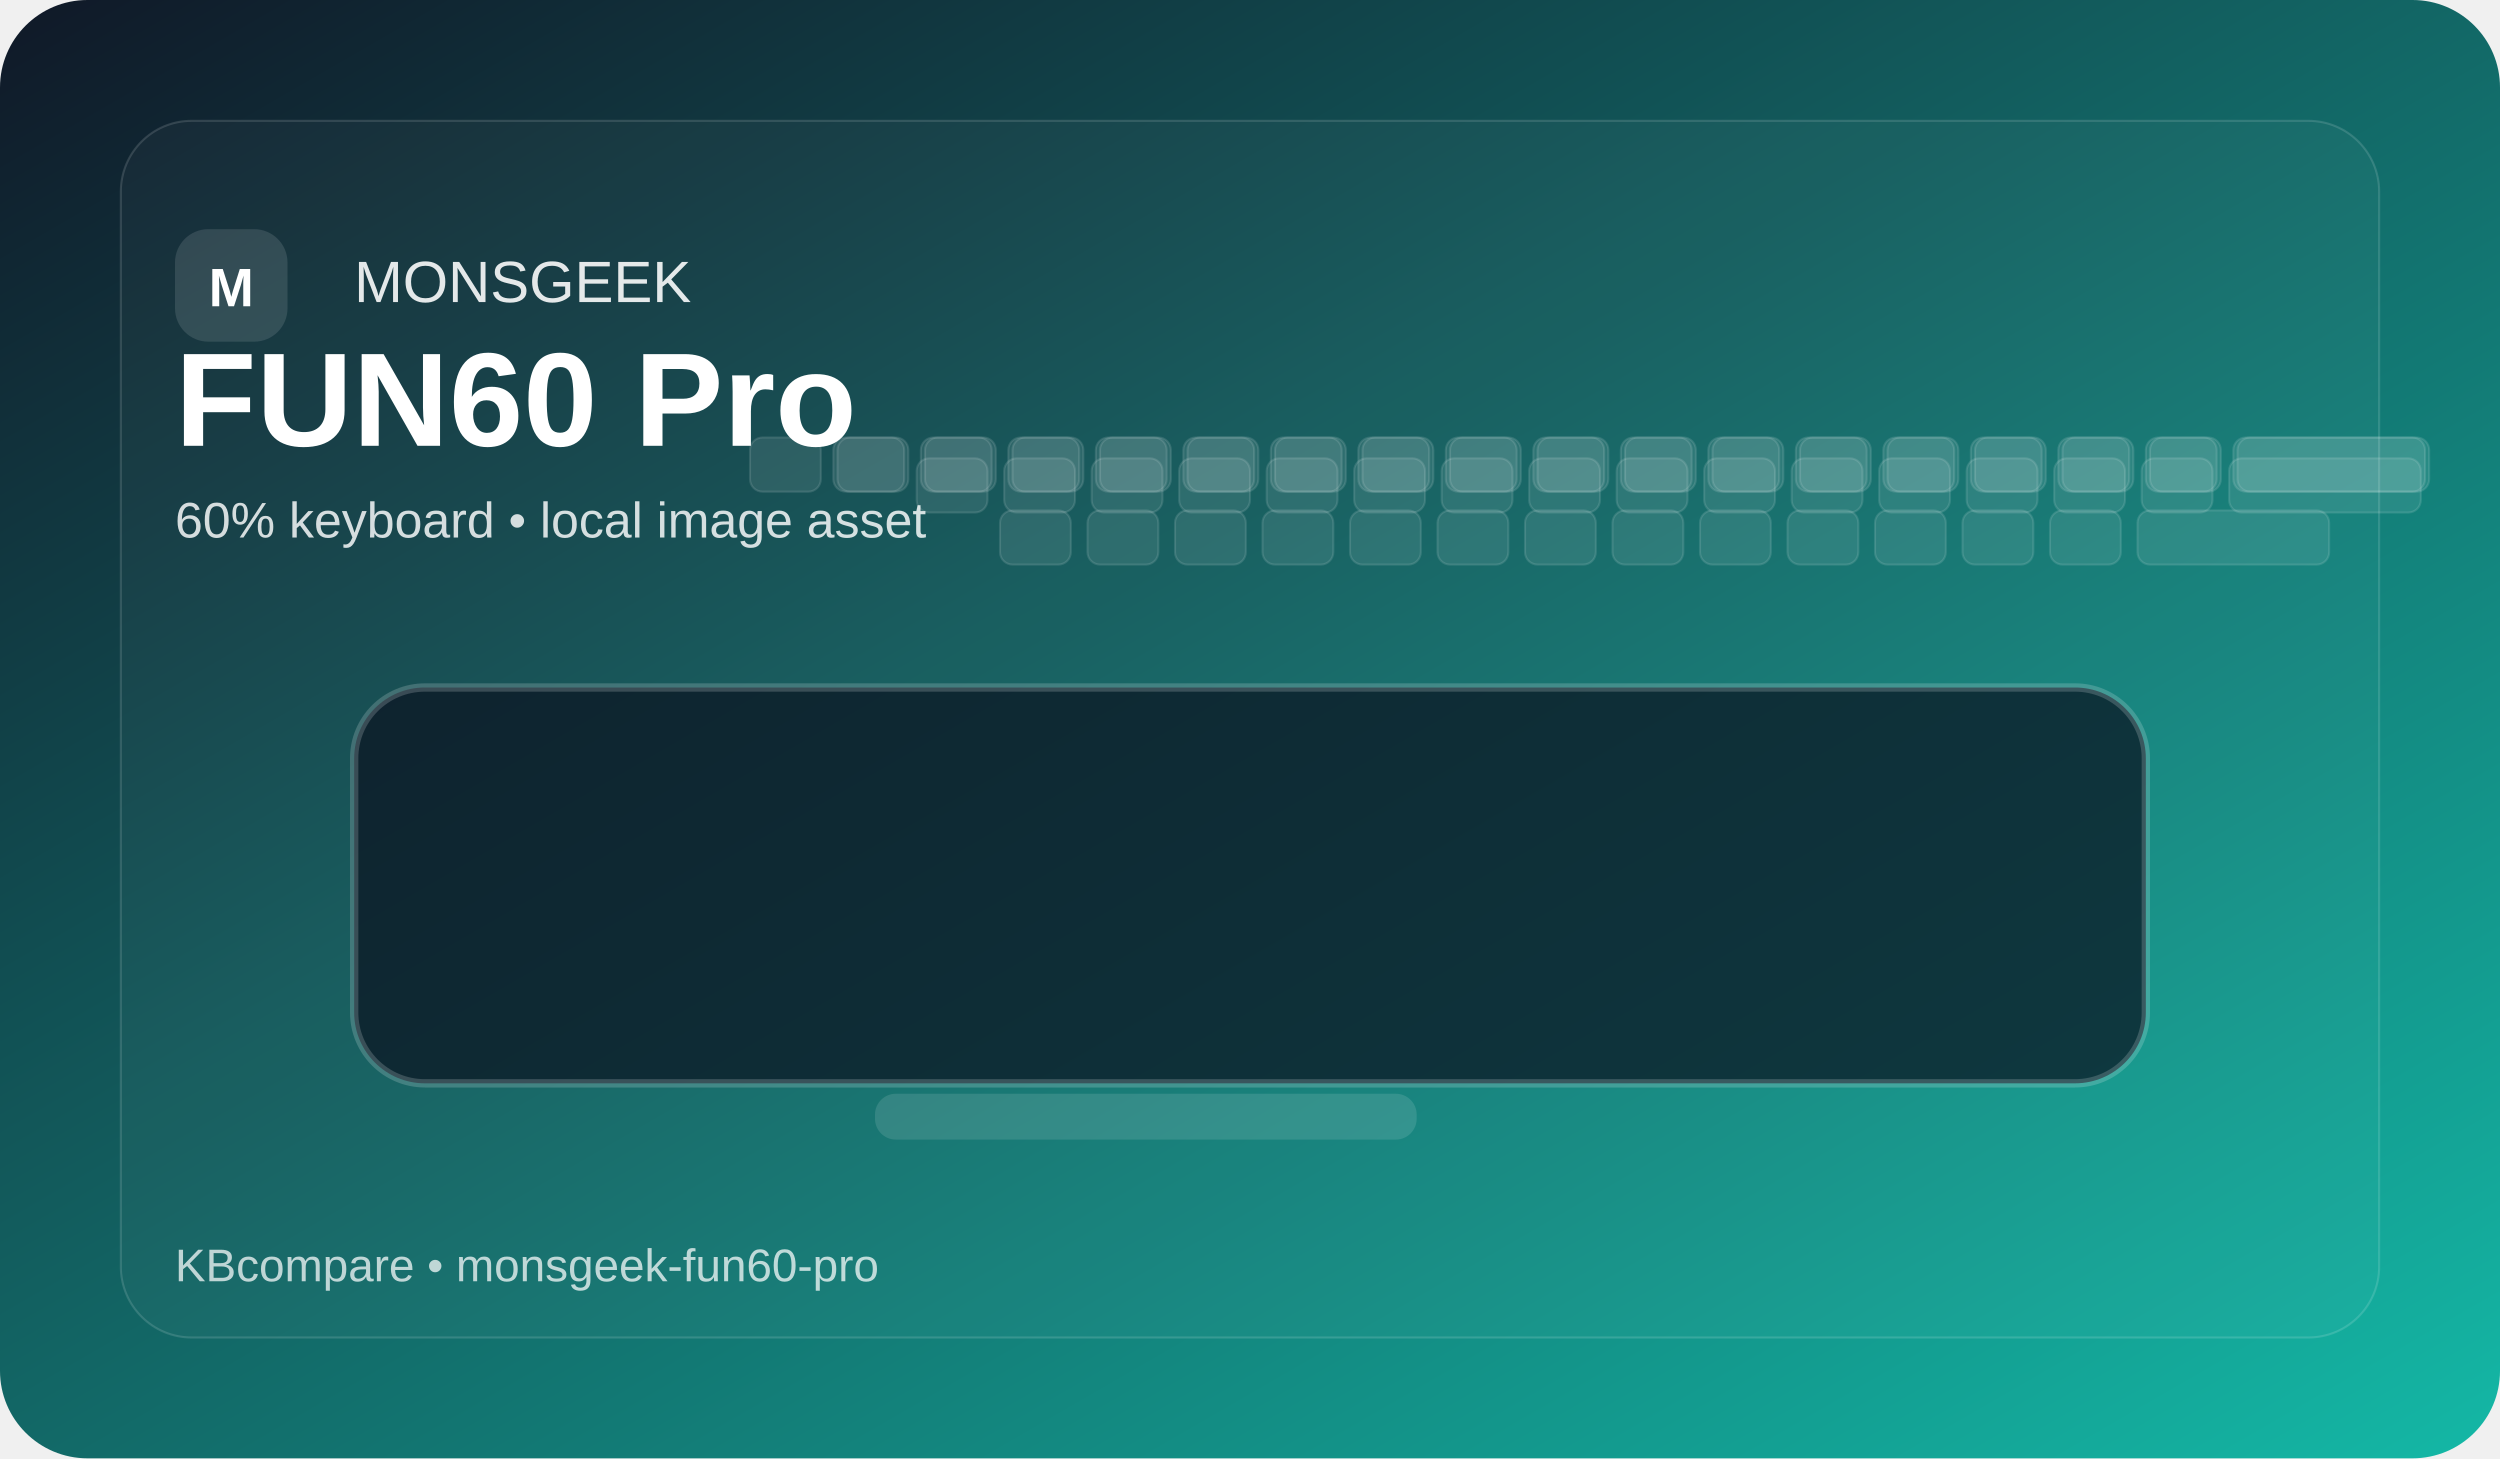
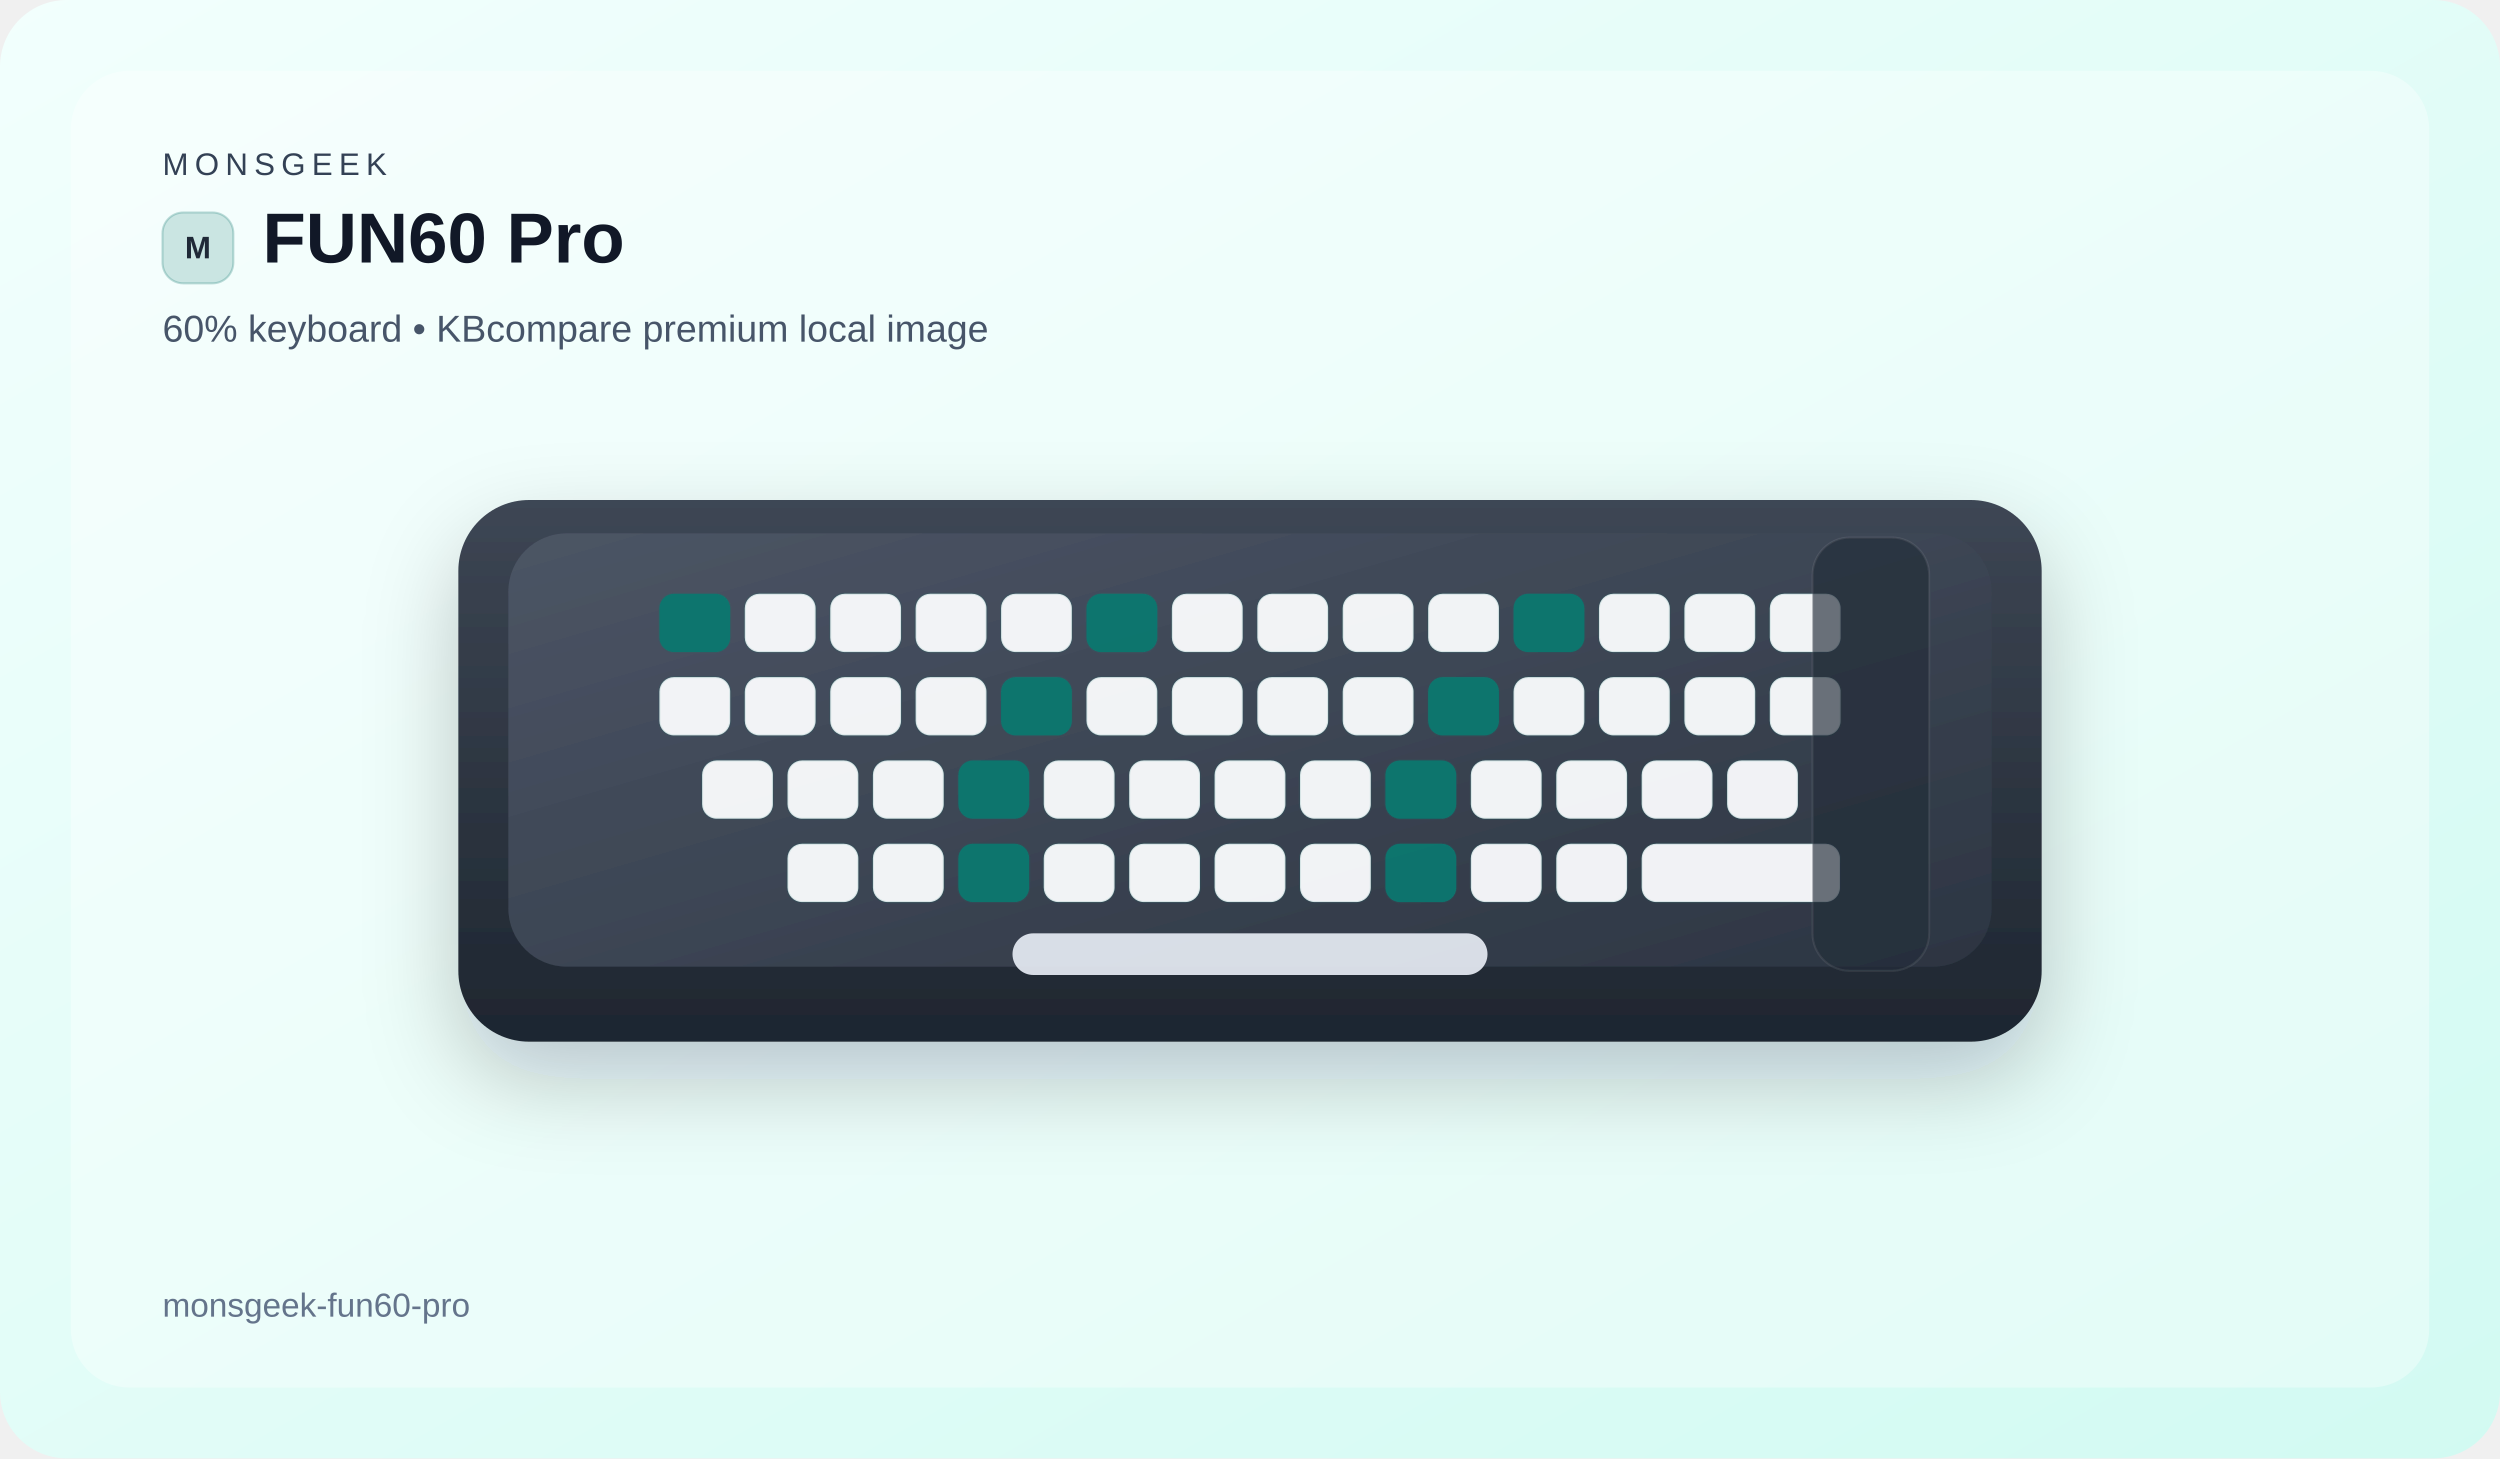
<svg xmlns="http://www.w3.org/2000/svg" width="1200" height="700" viewBox="0 0 1200 700">
  <defs>
-     <linearGradient id="g" x1="0" y1="0" x2="1" y2="1">
-       <stop offset="0%" stop-color="#101827" />
-       <stop offset="100%" stop-color="#14b8a6" />
+     <linearGradient id="bg" x1="0" y1="0" x2="1" y2="1">
+       <stop offset="0%" stop-color="#f2fffd" />
+       <stop offset="100%" stop-color="#d2faf2" />
    </linearGradient>
+     <linearGradient id="body" x1="0" y1="0" x2="0" y2="1">
+       <stop offset="0%" stop-color="#3d4654" />
+       <stop offset="100%" stop-color="#1e2630" />
+     </linearGradient>
+     <linearGradient id="plate" x1="0" y1="0" x2="1" y2="1">
+       <stop offset="0%" stop-color="#4c5565" />
+       <stop offset="100%" stop-color="#2c3542" />
+     </linearGradient>
+     <filter id="shadow" x="-20%" y="-20%" width="140%" height="160%">
+       <feDropShadow dx="0" dy="18" stdDeviation="22" flood-color="#0b1120" flood-opacity="0.22" />
+     </filter>
  </defs>
-   <rect width="1200" height="700" rx="42" fill="url(#g)" />
-   <rect x="58" y="58" width="1084" height="584" rx="34" fill="rgba(255,255,255,0.03)" stroke="rgba(255,255,255,0.14)" />
-   <rect x="84" y="110" width="54" height="54" rx="16" fill="white" fill-opacity="0.12" />
-   <text x="111" y="147" text-anchor="middle" font-size="26" font-family="Arial, sans-serif" font-weight="700" fill="white">M</text>
-   <text x="170" y="145" font-size="28" font-family="Arial, sans-serif" fill="white" opacity="0.88">MONSGEEK</text>
-   <text x="84" y="214" font-size="64" font-family="Arial, sans-serif" font-weight="700" fill="white">FUN60 Pro</text>
-   <text x="84" y="258" font-size="24" font-family="Arial, sans-serif" fill="white" opacity="0.82">60% keyboard • local image asset</text>
-   <rect x="170" y="330" width="860" height="190" rx="34" fill="#0b1220" fill-opacity="0.72" stroke="rgba(255,255,255,0.18)" stroke-width="4" />
-   <rect x="360" y="210" width="34" height="26" rx="6" fill="white" fill-opacity="0.09" stroke="white" stroke-opacity="0.12" />
-   <rect x="402" y="210" width="34" height="26" rx="6" fill="white" fill-opacity="0.09" stroke="white" stroke-opacity="0.12" />
-   <rect x="444" y="210" width="34" height="26" rx="6" fill="white" fill-opacity="0.09" stroke="white" stroke-opacity="0.12" />
-   <rect x="486" y="210" width="34" height="26" rx="6" fill="white" fill-opacity="0.09" stroke="white" stroke-opacity="0.12" />
-   <rect x="528" y="210" width="34" height="26" rx="6" fill="white" fill-opacity="0.09" stroke="white" stroke-opacity="0.12" />
-   <rect x="570" y="210" width="34" height="26" rx="6" fill="white" fill-opacity="0.09" stroke="white" stroke-opacity="0.12" />
-   <rect x="612" y="210" width="34" height="26" rx="6" fill="white" fill-opacity="0.09" stroke="white" stroke-opacity="0.12" />
-   <rect x="654" y="210" width="34" height="26" rx="6" fill="white" fill-opacity="0.09" stroke="white" stroke-opacity="0.12" />
-   <rect x="696" y="210" width="34" height="26" rx="6" fill="white" fill-opacity="0.09" stroke="white" stroke-opacity="0.12" />
-   <rect x="738" y="210" width="34" height="26" rx="6" fill="white" fill-opacity="0.09" stroke="white" stroke-opacity="0.12" />
-   <rect x="780" y="210" width="34" height="26" rx="6" fill="white" fill-opacity="0.09" stroke="white" stroke-opacity="0.12" />
-   <rect x="822" y="210" width="34" height="26" rx="6" fill="white" fill-opacity="0.09" stroke="white" stroke-opacity="0.12" />
-   <rect x="864" y="210" width="34" height="26" rx="6" fill="white" fill-opacity="0.09" stroke="white" stroke-opacity="0.12" />
-   <rect x="906" y="210" width="34" height="26" rx="6" fill="white" fill-opacity="0.09" stroke="white" stroke-opacity="0.12" />
-   <rect x="948" y="210" width="34" height="26" rx="6" fill="white" fill-opacity="0.09" stroke="white" stroke-opacity="0.12" />
-   <rect x="990" y="210" width="34" height="26" rx="6" fill="white" fill-opacity="0.09" stroke="white" stroke-opacity="0.12" />
-   <rect x="1032" y="210" width="34" height="26" rx="6" fill="white" fill-opacity="0.09" stroke="white" stroke-opacity="0.12" />
-   <rect x="1074" y="210" width="92" height="26" rx="6" fill="white" fill-opacity="0.09" stroke="white" stroke-opacity="0.12" />
-   <rect x="400" y="210" width="34" height="26" rx="6" fill="white" fill-opacity="0.09" stroke="white" stroke-opacity="0.12" />
-   <rect x="442" y="210" width="34" height="26" rx="6" fill="white" fill-opacity="0.09" stroke="white" stroke-opacity="0.12" />
-   <rect x="484" y="210" width="34" height="26" rx="6" fill="white" fill-opacity="0.09" stroke="white" stroke-opacity="0.12" />
-   <rect x="526" y="210" width="34" height="26" rx="6" fill="white" fill-opacity="0.09" stroke="white" stroke-opacity="0.12" />
-   <rect x="568" y="210" width="34" height="26" rx="6" fill="white" fill-opacity="0.09" stroke="white" stroke-opacity="0.12" />
-   <rect x="610" y="210" width="34" height="26" rx="6" fill="white" fill-opacity="0.09" stroke="white" stroke-opacity="0.12" />
-   <rect x="652" y="210" width="34" height="26" rx="6" fill="white" fill-opacity="0.09" stroke="white" stroke-opacity="0.12" />
-   <rect x="694" y="210" width="34" height="26" rx="6" fill="white" fill-opacity="0.09" stroke="white" stroke-opacity="0.12" />
-   <rect x="736" y="210" width="34" height="26" rx="6" fill="white" fill-opacity="0.09" stroke="white" stroke-opacity="0.12" />
-   <rect x="778" y="210" width="34" height="26" rx="6" fill="white" fill-opacity="0.09" stroke="white" stroke-opacity="0.12" />
-   <rect x="820" y="210" width="34" height="26" rx="6" fill="white" fill-opacity="0.09" stroke="white" stroke-opacity="0.12" />
-   <rect x="862" y="210" width="34" height="26" rx="6" fill="white" fill-opacity="0.09" stroke="white" stroke-opacity="0.12" />
-   <rect x="904" y="210" width="34" height="26" rx="6" fill="white" fill-opacity="0.09" stroke="white" stroke-opacity="0.12" />
-   <rect x="946" y="210" width="34" height="26" rx="6" fill="white" fill-opacity="0.09" stroke="white" stroke-opacity="0.12" />
-   <rect x="988" y="210" width="34" height="26" rx="6" fill="white" fill-opacity="0.09" stroke="white" stroke-opacity="0.12" />
-   <rect x="1030" y="210" width="34" height="26" rx="6" fill="white" fill-opacity="0.09" stroke="white" stroke-opacity="0.12" />
-   <rect x="1072" y="210" width="92" height="26" rx="6" fill="white" fill-opacity="0.09" stroke="white" stroke-opacity="0.12" />
-   <rect x="440" y="220" width="34" height="26" rx="6" fill="white" fill-opacity="0.09" stroke="white" stroke-opacity="0.12" />
-   <rect x="482" y="220" width="34" height="26" rx="6" fill="white" fill-opacity="0.09" stroke="white" stroke-opacity="0.12" />
-   <rect x="524" y="220" width="34" height="26" rx="6" fill="white" fill-opacity="0.09" stroke="white" stroke-opacity="0.12" />
-   <rect x="566" y="220" width="34" height="26" rx="6" fill="white" fill-opacity="0.09" stroke="white" stroke-opacity="0.12" />
-   <rect x="608" y="220" width="34" height="26" rx="6" fill="white" fill-opacity="0.09" stroke="white" stroke-opacity="0.12" />
-   <rect x="650" y="220" width="34" height="26" rx="6" fill="white" fill-opacity="0.09" stroke="white" stroke-opacity="0.12" />
-   <rect x="692" y="220" width="34" height="26" rx="6" fill="white" fill-opacity="0.09" stroke="white" stroke-opacity="0.12" />
-   <rect x="734" y="220" width="34" height="26" rx="6" fill="white" fill-opacity="0.09" stroke="white" stroke-opacity="0.12" />
-   <rect x="776" y="220" width="34" height="26" rx="6" fill="white" fill-opacity="0.09" stroke="white" stroke-opacity="0.12" />
-   <rect x="818" y="220" width="34" height="26" rx="6" fill="white" fill-opacity="0.09" stroke="white" stroke-opacity="0.12" />
-   <rect x="860" y="220" width="34" height="26" rx="6" fill="white" fill-opacity="0.09" stroke="white" stroke-opacity="0.12" />
-   <rect x="902" y="220" width="34" height="26" rx="6" fill="white" fill-opacity="0.09" stroke="white" stroke-opacity="0.12" />
-   <rect x="944" y="220" width="34" height="26" rx="6" fill="white" fill-opacity="0.09" stroke="white" stroke-opacity="0.12" />
-   <rect x="986" y="220" width="34" height="26" rx="6" fill="white" fill-opacity="0.09" stroke="white" stroke-opacity="0.12" />
-   <rect x="1028" y="220" width="34" height="26" rx="6" fill="white" fill-opacity="0.09" stroke="white" stroke-opacity="0.12" />
-   <rect x="1070" y="220" width="92" height="26" rx="6" fill="white" fill-opacity="0.09" stroke="white" stroke-opacity="0.12" />
-   <rect x="480" y="245" width="34" height="26" rx="6" fill="white" fill-opacity="0.09" stroke="white" stroke-opacity="0.12" />
-   <rect x="522" y="245" width="34" height="26" rx="6" fill="white" fill-opacity="0.09" stroke="white" stroke-opacity="0.12" />
-   <rect x="564" y="245" width="34" height="26" rx="6" fill="white" fill-opacity="0.09" stroke="white" stroke-opacity="0.12" />
-   <rect x="606" y="245" width="34" height="26" rx="6" fill="white" fill-opacity="0.09" stroke="white" stroke-opacity="0.12" />
-   <rect x="648" y="245" width="34" height="26" rx="6" fill="white" fill-opacity="0.09" stroke="white" stroke-opacity="0.12" />
-   <rect x="690" y="245" width="34" height="26" rx="6" fill="white" fill-opacity="0.09" stroke="white" stroke-opacity="0.12" />
-   <rect x="732" y="245" width="34" height="26" rx="6" fill="white" fill-opacity="0.09" stroke="white" stroke-opacity="0.12" />
-   <rect x="774" y="245" width="34" height="26" rx="6" fill="white" fill-opacity="0.09" stroke="white" stroke-opacity="0.12" />
-   <rect x="816" y="245" width="34" height="26" rx="6" fill="white" fill-opacity="0.09" stroke="white" stroke-opacity="0.12" />
-   <rect x="858" y="245" width="34" height="26" rx="6" fill="white" fill-opacity="0.09" stroke="white" stroke-opacity="0.12" />
-   <rect x="900" y="245" width="34" height="26" rx="6" fill="white" fill-opacity="0.09" stroke="white" stroke-opacity="0.12" />
-   <rect x="942" y="245" width="34" height="26" rx="6" fill="white" fill-opacity="0.09" stroke="white" stroke-opacity="0.12" />
-   <rect x="984" y="245" width="34" height="26" rx="6" fill="white" fill-opacity="0.09" stroke="white" stroke-opacity="0.12" />
-   <rect x="1026" y="245" width="92" height="26" rx="6" fill="white" fill-opacity="0.09" stroke="white" stroke-opacity="0.12" />
-   <rect x="420" y="525" width="260" height="22" rx="10" fill="white" fill-opacity="0.12" />
-   <text x="84" y="615" font-size="22" font-family="Arial, sans-serif" fill="white" opacity="0.72">KBcompare • monsgeek-fun60-pro</text>
+   <rect width="1200" height="700" rx="32" fill="url(#bg)" />
+   <rect x="34" y="34" width="1132" height="632" rx="28" fill="white" fill-opacity="0.35" />
+   <text x="78" y="84" font-size="15" font-family="Arial, sans-serif" fill="#334155" letter-spacing="3">MONSGEEK</text>
+   <rect x="78" y="102" width="34" height="34" rx="10" fill="#0f766e" fill-opacity="0.18" stroke="#0f766e" stroke-opacity="0.25" />
+   <text x="95" y="124" text-anchor="middle" font-size="15" font-family="Arial, sans-serif" font-weight="700" fill="#1f2937">M</text>
+   <text x="126" y="126" font-size="34" font-family="Arial, sans-serif" font-weight="700" fill="#111827">FUN60 Pro</text>
+   <text x="78" y="164" font-size="18" font-family="Arial, sans-serif" fill="#475569">60% keyboard • KBcompare premium local image</text>
+   <g filter="url(#shadow)">
+     <rect x="220" y="240" width="760" height="260" rx="34" fill="url(#body)" />
+     <rect x="244" y="256" width="712" height="208" rx="28" fill="url(#plate)" />
+     <rect x="316.5" y="285" width="34.0" height="28" rx="7" fill="#0f766e" fill-opacity="0.96" stroke="#0f766e" stroke-opacity="0.12" />
+     <rect x="357.5" y="285" width="34.0" height="28" rx="7" fill="#f8fafc" fill-opacity="0.96" stroke="#0f766e" stroke-opacity="0.12" />
+     <rect x="398.5" y="285" width="34.0" height="28" rx="7" fill="#f8fafc" fill-opacity="0.96" stroke="#0f766e" stroke-opacity="0.12" />
+     <rect x="439.5" y="285" width="34.0" height="28" rx="7" fill="#f8fafc" fill-opacity="0.96" stroke="#0f766e" stroke-opacity="0.12" />
+     <rect x="480.5" y="285" width="34.0" height="28" rx="7" fill="#f8fafc" fill-opacity="0.96" stroke="#0f766e" stroke-opacity="0.12" />
+     <rect x="521.5" y="285" width="34.0" height="28" rx="7" fill="#0f766e" fill-opacity="0.96" stroke="#0f766e" stroke-opacity="0.12" />
+     <rect x="562.5" y="285" width="34.0" height="28" rx="7" fill="#f8fafc" fill-opacity="0.96" stroke="#0f766e" stroke-opacity="0.12" />
+     <rect x="603.5" y="285" width="34.0" height="28" rx="7" fill="#f8fafc" fill-opacity="0.96" stroke="#0f766e" stroke-opacity="0.12" />
+     <rect x="644.5" y="285" width="34.0" height="28" rx="7" fill="#f8fafc" fill-opacity="0.96" stroke="#0f766e" stroke-opacity="0.12" />
+     <rect x="685.5" y="285" width="34.0" height="28" rx="7" fill="#f8fafc" fill-opacity="0.96" stroke="#0f766e" stroke-opacity="0.12" />
+     <rect x="726.5" y="285" width="34.0" height="28" rx="7" fill="#0f766e" fill-opacity="0.96" stroke="#0f766e" stroke-opacity="0.12" />
+     <rect x="767.5" y="285" width="34.0" height="28" rx="7" fill="#f8fafc" fill-opacity="0.96" stroke="#0f766e" stroke-opacity="0.12" />
+     <rect x="808.5" y="285" width="34.0" height="28" rx="7" fill="#f8fafc" fill-opacity="0.96" stroke="#0f766e" stroke-opacity="0.12" />
+     <rect x="849.5" y="285" width="34.0" height="28" rx="7" fill="#f8fafc" fill-opacity="0.96" stroke="#0f766e" stroke-opacity="0.12" />
+     <rect x="316.5" y="325" width="34.0" height="28" rx="7" fill="#f8fafc" fill-opacity="0.96" stroke="#0f766e" stroke-opacity="0.12" />
+     <rect x="357.5" y="325" width="34.0" height="28" rx="7" fill="#f8fafc" fill-opacity="0.96" stroke="#0f766e" stroke-opacity="0.12" />
+     <rect x="398.5" y="325" width="34.0" height="28" rx="7" fill="#f8fafc" fill-opacity="0.96" stroke="#0f766e" stroke-opacity="0.12" />
+     <rect x="439.5" y="325" width="34.0" height="28" rx="7" fill="#f8fafc" fill-opacity="0.96" stroke="#0f766e" stroke-opacity="0.12" />
+     <rect x="480.5" y="325" width="34.0" height="28" rx="7" fill="#0f766e" fill-opacity="0.96" stroke="#0f766e" stroke-opacity="0.12" />
+     <rect x="521.5" y="325" width="34.0" height="28" rx="7" fill="#f8fafc" fill-opacity="0.96" stroke="#0f766e" stroke-opacity="0.12" />
+     <rect x="562.5" y="325" width="34.0" height="28" rx="7" fill="#f8fafc" fill-opacity="0.96" stroke="#0f766e" stroke-opacity="0.12" />
+     <rect x="603.5" y="325" width="34.0" height="28" rx="7" fill="#f8fafc" fill-opacity="0.96" stroke="#0f766e" stroke-opacity="0.12" />
+     <rect x="644.5" y="325" width="34.0" height="28" rx="7" fill="#f8fafc" fill-opacity="0.96" stroke="#0f766e" stroke-opacity="0.12" />
+     <rect x="685.5" y="325" width="34.0" height="28" rx="7" fill="#0f766e" fill-opacity="0.96" stroke="#0f766e" stroke-opacity="0.12" />
+     <rect x="726.5" y="325" width="34.0" height="28" rx="7" fill="#f8fafc" fill-opacity="0.96" stroke="#0f766e" stroke-opacity="0.12" />
+     <rect x="767.5" y="325" width="34.0" height="28" rx="7" fill="#f8fafc" fill-opacity="0.96" stroke="#0f766e" stroke-opacity="0.12" />
+     <rect x="808.5" y="325" width="34.0" height="28" rx="7" fill="#f8fafc" fill-opacity="0.96" stroke="#0f766e" stroke-opacity="0.12" />
+     <rect x="849.5" y="325" width="34.0" height="28" rx="7" fill="#f8fafc" fill-opacity="0.96" stroke="#0f766e" stroke-opacity="0.12" />
+     <rect x="337.0" y="365" width="34.0" height="28" rx="7" fill="#f8fafc" fill-opacity="0.96" stroke="#0f766e" stroke-opacity="0.12" />
+     <rect x="378.0" y="365" width="34.0" height="28" rx="7" fill="#f8fafc" fill-opacity="0.96" stroke="#0f766e" stroke-opacity="0.12" />
+     <rect x="419.0" y="365" width="34.0" height="28" rx="7" fill="#f8fafc" fill-opacity="0.96" stroke="#0f766e" stroke-opacity="0.12" />
+     <rect x="460.0" y="365" width="34.0" height="28" rx="7" fill="#0f766e" fill-opacity="0.96" stroke="#0f766e" stroke-opacity="0.12" />
+     <rect x="501.0" y="365" width="34.0" height="28" rx="7" fill="#f8fafc" fill-opacity="0.96" stroke="#0f766e" stroke-opacity="0.12" />
+     <rect x="542.0" y="365" width="34.0" height="28" rx="7" fill="#f8fafc" fill-opacity="0.96" stroke="#0f766e" stroke-opacity="0.12" />
+     <rect x="583.0" y="365" width="34.0" height="28" rx="7" fill="#f8fafc" fill-opacity="0.96" stroke="#0f766e" stroke-opacity="0.12" />
+     <rect x="624.0" y="365" width="34.0" height="28" rx="7" fill="#f8fafc" fill-opacity="0.96" stroke="#0f766e" stroke-opacity="0.12" />
+     <rect x="665.0" y="365" width="34.0" height="28" rx="7" fill="#0f766e" fill-opacity="0.96" stroke="#0f766e" stroke-opacity="0.12" />
+     <rect x="706.0" y="365" width="34.0" height="28" rx="7" fill="#f8fafc" fill-opacity="0.96" stroke="#0f766e" stroke-opacity="0.12" />
+     <rect x="747.0" y="365" width="34.0" height="28" rx="7" fill="#f8fafc" fill-opacity="0.96" stroke="#0f766e" stroke-opacity="0.12" />
+     <rect x="788.0" y="365" width="34.0" height="28" rx="7" fill="#f8fafc" fill-opacity="0.96" stroke="#0f766e" stroke-opacity="0.12" />
+     <rect x="829.0" y="365" width="34.0" height="28" rx="7" fill="#f8fafc" fill-opacity="0.96" stroke="#0f766e" stroke-opacity="0.12" />
+     <rect x="378.0" y="405" width="34.0" height="28" rx="7" fill="#f8fafc" fill-opacity="0.96" stroke="#0f766e" stroke-opacity="0.12" />
+     <rect x="419.0" y="405" width="34.0" height="28" rx="7" fill="#f8fafc" fill-opacity="0.96" stroke="#0f766e" stroke-opacity="0.12" />
+     <rect x="460.0" y="405" width="34.0" height="28" rx="7" fill="#0f766e" fill-opacity="0.96" stroke="#0f766e" stroke-opacity="0.12" />
+     <rect x="501.0" y="405" width="34.0" height="28" rx="7" fill="#f8fafc" fill-opacity="0.96" stroke="#0f766e" stroke-opacity="0.12" />
+     <rect x="542.0" y="405" width="34.0" height="28" rx="7" fill="#f8fafc" fill-opacity="0.96" stroke="#0f766e" stroke-opacity="0.12" />
+     <rect x="583.0" y="405" width="34.0" height="28" rx="7" fill="#f8fafc" fill-opacity="0.96" stroke="#0f766e" stroke-opacity="0.12" />
+     <rect x="624.0" y="405" width="34.0" height="28" rx="7" fill="#f8fafc" fill-opacity="0.96" stroke="#0f766e" stroke-opacity="0.12" />
+     <rect x="665.0" y="405" width="34.0" height="28" rx="7" fill="#0f766e" fill-opacity="0.96" stroke="#0f766e" stroke-opacity="0.12" />
+     <rect x="706.0" y="405" width="34.0" height="28" rx="7" fill="#f8fafc" fill-opacity="0.96" stroke="#0f766e" stroke-opacity="0.12" />
+     <rect x="747.0" y="405" width="34.0" height="28" rx="7" fill="#f8fafc" fill-opacity="0.96" stroke="#0f766e" stroke-opacity="0.12" />
+     <rect x="788.0" y="405" width="95.2" height="28" rx="7" fill="#f8fafc" fill-opacity="0.96" stroke="#0f766e" stroke-opacity="0.12" />
+     <rect x="486.0" y="448" width="228.0" height="20" rx="10" fill="#e2e8f0" fill-opacity="0.94" />
+     <rect x="870.0" y="258" width="56" height="208" rx="18" fill="#232c38" fill-opacity="0.66" stroke="white" stroke-opacity="0.08" />
+   </g>
+   <text x="78" y="632" font-size="16" font-family="Arial, sans-serif" fill="#64748b">monsgeek-fun60-pro</text>
</svg>
